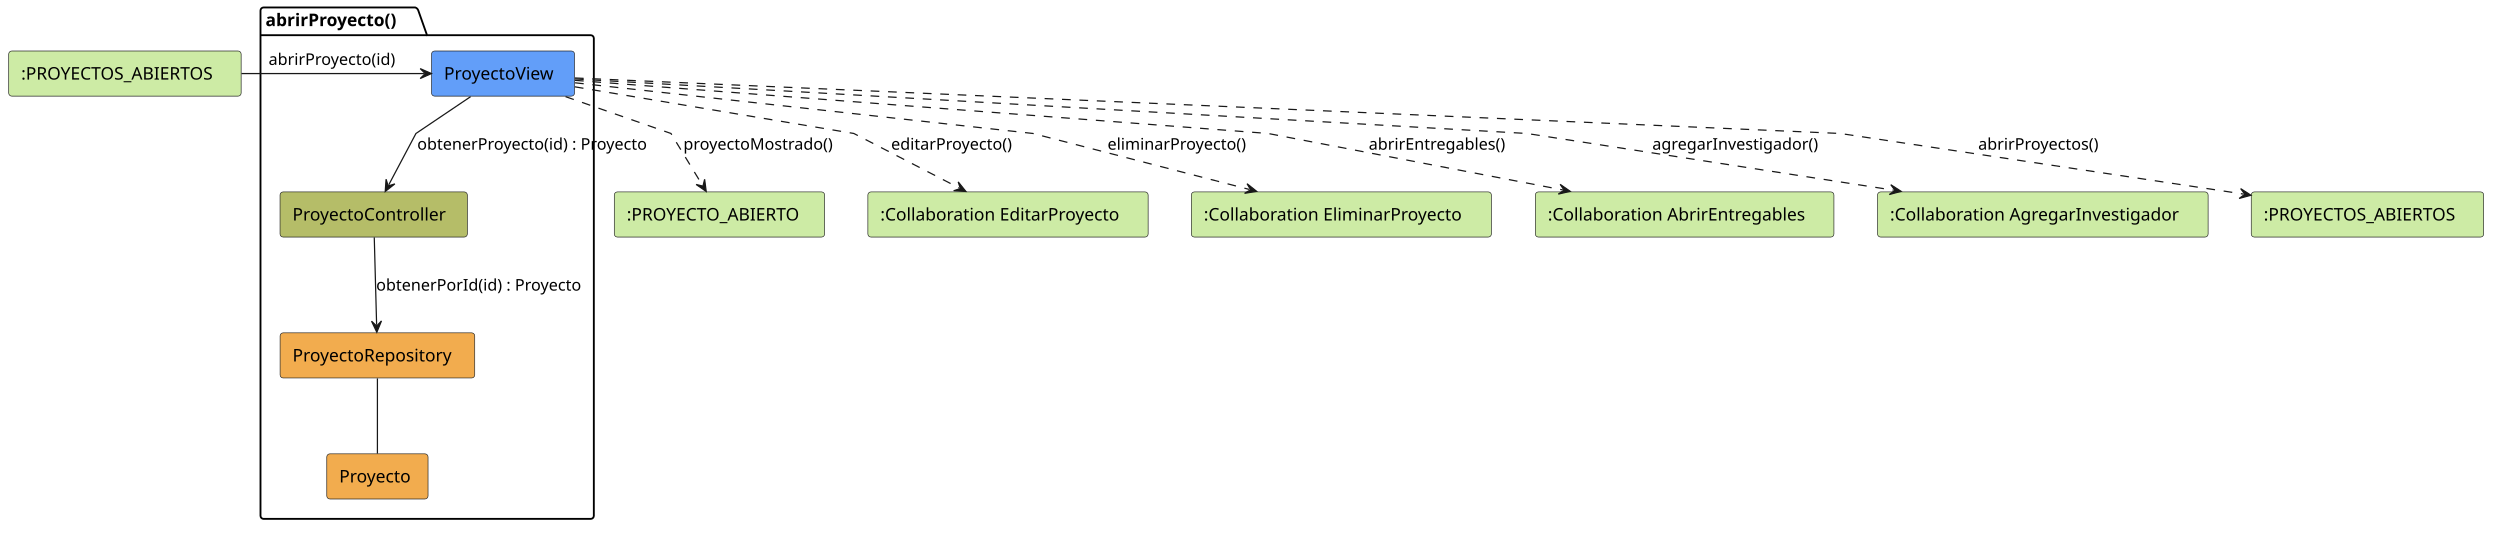
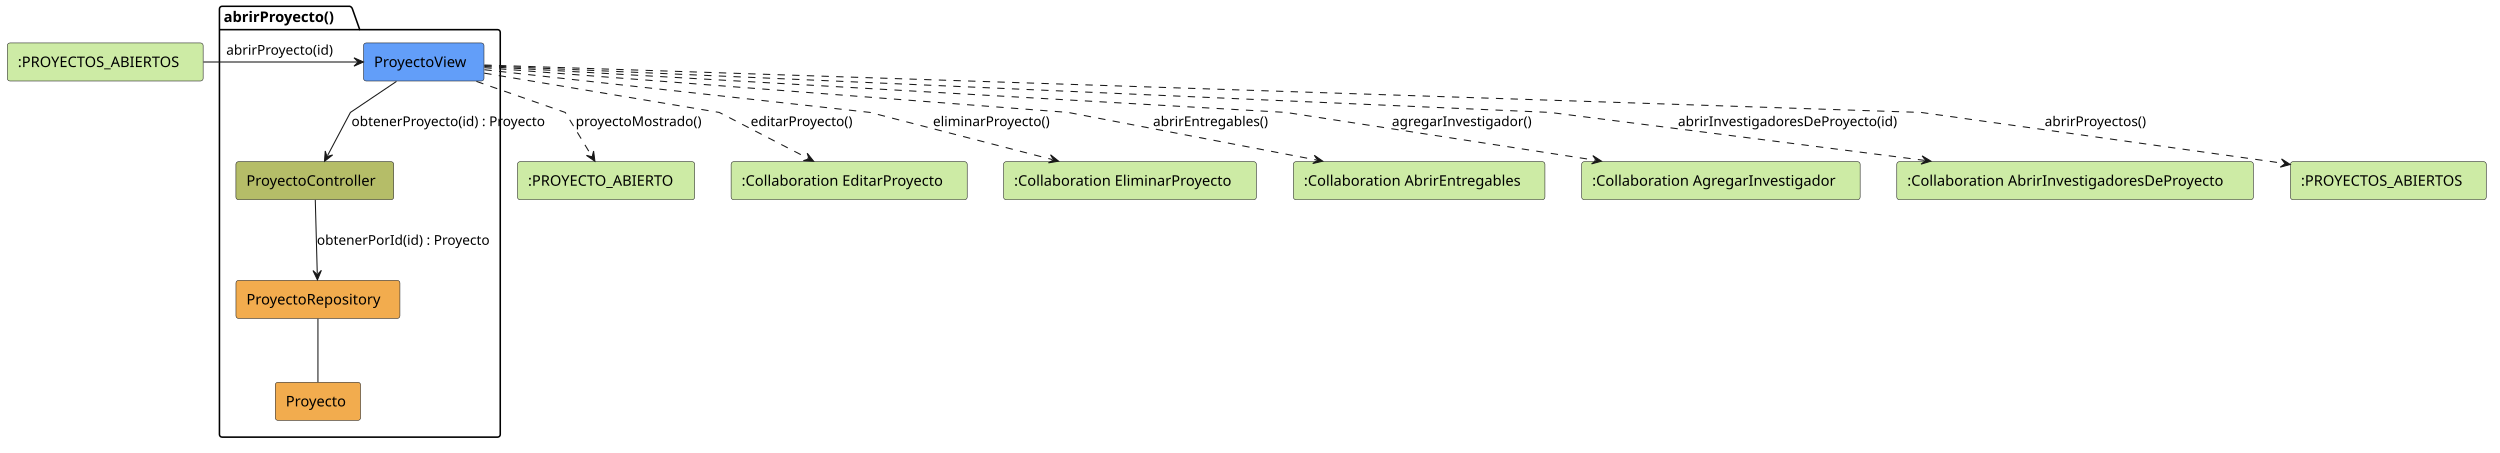
- <svg xmlns="http://www.w3.org/2000/svg" contentStyleType="text/css" data-diagram-type="DESCRIPTION" height="432px" preserveAspectRatio="none" style="width:2010px;height:432px;background:#FFFFFF;" version="1.1" viewBox="0 0 2010 432" width="2010px" zoomAndPan="magnify">
+ <svg xmlns="http://www.w3.org/2000/svg" contentStyleType="text/css" data-diagram-type="DESCRIPTION" height="432px" preserveAspectRatio="none" style="width:2386px;height:432px;background:#FFFFFF;" version="1.1" viewBox="0 0 2386 432" width="2386px" zoomAndPan="magnify">
  <defs />
  <g>
    <g class="cluster" data-qualified-name="abrirProyecto" data-source-line="5" id="ent0003">
      <path d="M211.94,6 L333.827,6 A3.75,3.75 0 0 1 336.327,8.5 L343.327,28.297 L474.94,28.297 A2.5,2.5 0 0 1 477.44,30.797 L477.44,414.69 A2.5,2.5 0 0 1 474.94,417.19 L211.94,417.19 A2.5,2.5 0 0 1 209.44,414.69 L209.44,8.5 A2.5,2.5 0 0 1 211.94,6" fill="none" style="stroke:#000000;stroke-width:1.5;" />
      <line style="stroke:#000000;stroke-width:1.5;" x1="209.44" x2="343.327" y1="28.297" y2="28.297" />
      <text fill="#000000" font-family="sans-serif" font-size="14" font-weight="700" lengthAdjust="spacing" textLength="120.887" x="213.44" y="20.995">abrirProyecto()</text>
    </g>
    <g class="entity" data-qualified-name="abrirProyecto.ProyectoView" data-source-line="6" id="ent0004">
      <rect fill="#629EF9" height="36.297" rx="2.5" ry="2.5" style="stroke:#181818;stroke-width:0.5;" width="114.944" x="346.97" y="41" />
      <text fill="#000000" font-family="sans-serif" font-size="14" lengthAdjust="spacing" textLength="94.944" x="356.97" y="63.995">ProyectoView</text>
    </g>
    <g class="entity" data-qualified-name="abrirProyecto.ProyectoController" data-source-line="7" id="ent0005">
      <rect fill="#B5BD68" height="36.297" rx="2.5" ry="2.5" style="stroke:#181818;stroke-width:0.5;" width="150.587" x="225.15" y="154.3" />
      <text fill="#000000" font-family="sans-serif" font-size="14" lengthAdjust="spacing" textLength="130.587" x="235.15" y="177.295">ProyectoController</text>
    </g>
    <g class="entity" data-qualified-name="abrirProyecto.ProyectoRepository" data-source-line="8" id="ent0006">
      <rect fill="#F2AC4E" height="36.297" rx="2.5" ry="2.5" style="stroke:#181818;stroke-width:0.5;" width="156.486" x="225.2" y="267.6" />
      <text fill="#000000" font-family="sans-serif" font-size="14" lengthAdjust="spacing" textLength="136.486" x="235.2" y="290.595">ProyectoRepository</text>
    </g>
    <g class="entity" data-qualified-name="abrirProyecto.Proyecto" data-source-line="9" id="ent0007">
      <rect fill="#F2AC4E" height="36.297" rx="2.5" ry="2.5" style="stroke:#181818;stroke-width:0.5;" width="81.414" x="262.73" y="364.89" />
      <text fill="#000000" font-family="sans-serif" font-size="14" lengthAdjust="spacing" textLength="61.414" x="272.73" y="387.885">Proyecto</text>
    </g>
    <g class="entity" data-qualified-name="ProyectosAbiertos" data-source-line="3" id="ent0002">
      <rect fill="#CDEBA5" height="36.297" rx="2.5" ry="2.5" style="stroke:#181818;stroke-width:0.5;" width="186.879" x="7" y="41" />
      <text fill="#000000" font-family="sans-serif" font-size="14" lengthAdjust="spacing" textLength="166.879" x="17" y="63.995">:PROYECTOS_ABIERTOS</text>
    </g>
    <g class="entity" data-qualified-name="ProyectoAbierto" data-source-line="12" id="ent0008">
      <rect fill="#CDEBA5" height="36.297" rx="2.5" ry="2.5" style="stroke:#181818;stroke-width:0.5;" width="169.106" x="493.89" y="154.3" />
      <text fill="#000000" font-family="sans-serif" font-size="14" lengthAdjust="spacing" textLength="149.106" x="503.89" y="177.295">:PROYECTO_ABIERTO</text>
    </g>
    <g class="entity" data-qualified-name="ColEditar" data-source-line="13" id="ent0009">
      <rect fill="#CDEBA5" height="36.297" rx="2.5" ry="2.5" style="stroke:#181818;stroke-width:0.5;" width="225.331" x="697.77" y="154.3" />
      <text fill="#000000" font-family="sans-serif" font-size="14" lengthAdjust="spacing" textLength="205.331" x="707.77" y="177.295">:Collaboration EditarProyecto</text>
    </g>
    <g class="entity" data-qualified-name="ColEliminar" data-source-line="14" id="ent0010">
      <rect fill="#CDEBA5" height="36.297" rx="2.5" ry="2.5" style="stroke:#181818;stroke-width:0.5;" width="241.245" x="957.82" y="154.3" />
      <text fill="#000000" font-family="sans-serif" font-size="14" lengthAdjust="spacing" textLength="221.245" x="967.82" y="177.295">:Collaboration EliminarProyecto</text>
    </g>
    <g class="entity" data-qualified-name="ColEntregables" data-source-line="15" id="ent0011">
      <rect fill="#CDEBA5" height="36.297" rx="2.5" ry="2.5" style="stroke:#181818;stroke-width:0.5;" width="240.062" x="1234.41" y="154.3" />
      <text fill="#000000" font-family="sans-serif" font-size="14" lengthAdjust="spacing" textLength="220.062" x="1244.41" y="177.295">:Collaboration AbrirEntregables</text>
    </g>
    <g class="entity" data-qualified-name="ColAgregar" data-source-line="16" id="ent0012">
      <rect fill="#CDEBA5" height="36.297" rx="2.5" ry="2.5" style="stroke:#181818;stroke-width:0.5;" width="265.772" x="1509.55" y="154.3" />
      <text fill="#000000" font-family="sans-serif" font-size="14" lengthAdjust="spacing" textLength="245.773" x="1519.55" y="177.295">:Collaboration AgregarInvestigador</text>
    </g>
-     <g class="entity" data-qualified-name="ProyectosSalida" data-source-line="17" id="ent0013">
-       <rect fill="#CDEBA5" height="36.297" rx="2.5" ry="2.5" style="stroke:#181818;stroke-width:0.5;" width="186.879" x="1810" y="154.3" />
-       <text fill="#000000" font-family="sans-serif" font-size="14" lengthAdjust="spacing" textLength="166.879" x="1820" y="177.295">:PROYECTOS_ABIERTOS</text>
+     <g class="entity" data-qualified-name="ColInvestigadores" data-source-line="17" id="ent0013">
+       <rect fill="#CDEBA5" height="36.297" rx="2.5" ry="2.5" style="stroke:#181818;stroke-width:0.5;" width="340.298" x="1810.29" y="154.3" />
+       <text fill="#000000" font-family="sans-serif" font-size="14" lengthAdjust="spacing" textLength="320.298" x="1820.29" y="177.295">:Collaboration AbrirInvestigadoresDeProyecto</text>
    </g>
-     <g class="link" data-entity-1="ent0002" data-entity-2="ent0004" data-link-type="dependency" data-source-line="19" id="lnk14">
+     <g class="entity" data-qualified-name="ProyectosSalida" data-source-line="18" id="ent0014">
+       <rect fill="#CDEBA5" height="36.297" rx="2.5" ry="2.5" style="stroke:#181818;stroke-width:0.5;" width="186.879" x="2186" y="154.3" />
+       <text fill="#000000" font-family="sans-serif" font-size="14" lengthAdjust="spacing" textLength="166.879" x="2196" y="177.295">:PROYECTOS_ABIERTOS</text>
+     </g>
+     <g class="link" data-entity-1="ent0002" data-entity-2="ent0004" data-link-type="dependency" data-source-line="20" id="lnk15">
      <path d="M194.13,59.15 C244.02,59.15 297.8,59.15 340.85,59.15" fill="none" id="ProyectosAbiertos-to-ProyectoView" style="stroke:#181818;stroke-width:1;" />
      <polygon fill="#181818" points="346.85,59.15,337.85,55.15,341.85,59.15,337.85,63.15,346.85,59.15" style="stroke:#181818;stroke-width:1;" />
      <text fill="#000000" font-family="sans-serif" font-size="13" lengthAdjust="spacing" textLength="109.554" x="215.92" y="52.217">abrirProyecto(id)</text>
    </g>
-     <g class="link" data-entity-1="ent0004" data-entity-2="ent0005" data-link-type="dependency" data-source-line="21" id="lnk15">
+     <g class="link" data-entity-1="ent0004" data-entity-2="ent0005" data-link-type="dependency" data-source-line="22" id="lnk16">
      <path d="M378.37,77.71 C358.47,91.11 334.44,107.3 334.44,107.3 C334.44,107.3 322.611,129.629 312.541,148.619" fill="none" id="ProyectoView-to-ProyectoController" style="stroke:#181818;stroke-width:1;" />
      <polygon fill="#181818" points="309.73,153.92,317.48,147.843,312.072,149.503,310.413,144.095,309.73,153.92" style="stroke:#181818;stroke-width:1;" />
      <text fill="#000000" font-family="sans-serif" font-size="13" lengthAdjust="spacing" textLength="199.589" x="335.44" y="120.367">obtenerProyecto(id) : Proyecto</text>
    </g>
-     <g class="link" data-entity-1="ent0005" data-entity-2="ent0006" data-link-type="dependency" data-source-line="23" id="lnk16">
+     <g class="link" data-entity-1="ent0005" data-entity-2="ent0006" data-link-type="dependency" data-source-line="24" id="lnk17">
      <path d="M300.91,190.84 C301.47,211.62 302.239,240.212 302.799,261.112" fill="none" id="ProyectoController-to-ProyectoRepository" style="stroke:#181818;stroke-width:1;" />
      <polygon fill="#181818" points="302.96,267.11,306.717,258.006,302.826,262.112,298.72,258.22,302.96,267.11" style="stroke:#181818;stroke-width:1;" />
      <text fill="#000000" font-family="sans-serif" font-size="13" lengthAdjust="spacing" textLength="175.786" x="302.44" y="233.667">obtenerPorId(id) : Proyecto</text>
    </g>
-     <g class="link" data-entity-1="ent0006" data-entity-2="ent0007" data-link-type="association" data-source-line="25" id="lnk17">
+     <g class="link" data-entity-1="ent0006" data-entity-2="ent0007" data-link-type="association" data-source-line="26" id="lnk18">
      <path d="M303.44,304.22 C303.44,321.42 303.44,347.52 303.44,364.67" fill="none" id="ProyectoRepository-Proyecto" style="stroke:#181818;stroke-width:1;" />
    </g>
-     <g class="link" data-entity-1="ent0004" data-entity-2="ent0008" data-link-type="dependency" data-source-line="27" id="lnk18">
+     <g class="link" data-entity-1="ent0004" data-entity-2="ent0008" data-link-type="dependency" data-source-line="28" id="lnk19">
      <path d="M454.71,77.71 C493.09,91.11 539.44,107.3 539.44,107.3 C539.44,107.3 553.124,129.803 564.664,148.792" fill="none" id="ProyectoView-to-ProyectoAbierto" style="stroke:#181818;stroke-width:1;stroke-dasharray:7,7;" />
      <polygon fill="#181818" points="567.78,153.92,566.524,144.151,565.183,149.647,559.688,148.306,567.78,153.92" style="stroke:#181818;stroke-width:1;" />
      <text fill="#000000" font-family="sans-serif" font-size="13" lengthAdjust="spacing" textLength="128.14" x="549.44" y="120.367">proyectoMostrado()</text>
    </g>
-     <g class="link" data-entity-1="ent0004" data-entity-2="ent0009" data-link-type="dependency" data-source-line="28" id="lnk19">
+     <g class="link" data-entity-1="ent0004" data-entity-2="ent0009" data-link-type="dependency" data-source-line="29" id="lnk20">
      <path d="M462.19,69.81 C544.69,83.6 686.44,107.3 686.44,107.3 C686.44,107.3 734.51,132.174 771.231,151.164" fill="none" id="ProyectoView-to-ColEditar" style="stroke:#181818;stroke-width:1;stroke-dasharray:7,7;" />
      <polygon fill="#181818" points="776.56,153.92,770.403,146.233,772.119,151.623,766.728,153.339,776.56,153.92" style="stroke:#181818;stroke-width:1;" />
      <text fill="#000000" font-family="sans-serif" font-size="13" lengthAdjust="spacing" textLength="105.441" x="716.44" y="120.367">editarProyecto()</text>
    </g>
-     <g class="link" data-entity-1="ent0004" data-entity-2="ent0010" data-link-type="dependency" data-source-line="29" id="lnk20">
+     <g class="link" data-entity-1="ent0004" data-entity-2="ent0010" data-link-type="dependency" data-source-line="30" id="lnk21">
      <path d="M462.34,66.56 C578.81,79.45 830.44,107.3 830.44,107.3 C830.44,107.3 931.121,133.337 1004.531,152.327" fill="none" id="ProyectoView-to-ColEliminar" style="stroke:#181818;stroke-width:1;stroke-dasharray:7,7;" />
      <polygon fill="#181818" points="1010.34,153.83,1002.629,147.703,1005.499,152.578,1000.625,155.449,1010.34,153.83" style="stroke:#181818;stroke-width:1;" />
      <text fill="#000000" font-family="sans-serif" font-size="13" lengthAdjust="spacing" textLength="120.218" x="890.44" y="120.367">eliminarProyecto()</text>
    </g>
-     <g class="link" data-entity-1="ent0004" data-entity-2="ent0011" data-link-type="dependency" data-source-line="30" id="lnk21">
+     <g class="link" data-entity-1="ent0004" data-entity-2="ent0011" data-link-type="dependency" data-source-line="31" id="lnk22">
      <path d="M462.3,64.59 C615.39,76.32 1019.44,107.3 1019.44,107.3 C1019.44,107.3 1157.387,133.712 1256.567,152.702" fill="none" id="ProyectoView-to-ColEntregables" style="stroke:#181818;stroke-width:1;stroke-dasharray:7,7;" />
      <polygon fill="#181818" points="1262.46,153.83,1254.373,148.209,1257.549,152.89,1252.868,156.066,1262.46,153.83" style="stroke:#181818;stroke-width:1;" />
      <text fill="#000000" font-family="sans-serif" font-size="13" lengthAdjust="spacing" textLength="118.409" x="1100.44" y="120.367">abrirEntregables()</text>
    </g>
-     <g class="link" data-entity-1="ent0004" data-entity-2="ent0012" data-link-type="dependency" data-source-line="31" id="lnk22">
+     <g class="link" data-entity-1="ent0004" data-entity-2="ent0012" data-link-type="dependency" data-source-line="32" id="lnk23">
      <path d="M462.31,63.47 C649.64,74.2 1227.44,107.3 1227.44,107.3 C1227.44,107.3 1399.7,133.923 1522.56,152.913" fill="none" id="ProyectoView-to-ColAgregar" style="stroke:#181818;stroke-width:1;stroke-dasharray:7,7;" />
      <polygon fill="#181818" points="1528.49,153.83,1520.207,148.502,1523.549,153.066,1518.985,156.408,1528.49,153.83" style="stroke:#181818;stroke-width:1;" />
      <text fill="#000000" font-family="sans-serif" font-size="13" lengthAdjust="spacing" textLength="142.283" x="1328.44" y="120.367">agregarInvestigador()</text>
    </g>
-     <g class="link" data-entity-1="ent0004" data-entity-2="ent0013" data-link-type="dependency" data-source-line="32" id="lnk23">
-       <path d="M462.24,62.69 C685.52,72.48 1479.44,107.3 1479.44,107.3 C1479.44,107.3 1792.44,154.3 1792.44,154.3 C1792.44,154.3 1793.451,154.452 1803.851,156.062" fill="none" id="ProyectoView-to-ProyectosSalida" style="stroke:#181818;stroke-width:1;stroke-dasharray:7,7;" />
-       <polygon fill="#181818" points="1809.78,156.98,1801.498,151.65,1804.839,156.215,1800.274,159.556,1809.78,156.98" style="stroke:#181818;stroke-width:1;" />
-       <text fill="#000000" font-family="sans-serif" font-size="13" lengthAdjust="spacing" textLength="104.463" x="1590.44" y="120.367">abrirProyectos()</text>
+     <g class="link" data-entity-1="ent0004" data-entity-2="ent0013" data-link-type="dependency" data-source-line="33" id="lnk24">
+       <path d="M462.24,62.69 C685.52,72.48 1479.44,107.3 1479.44,107.3 C1479.44,107.3 1688.609,134.078 1836.929,153.068" fill="none" id="ProyectoView-to-ColInvestigadores" style="stroke:#181818;stroke-width:1;stroke-dasharray:7,7;" />
+       <polygon fill="#181818" points="1842.88,153.83,1834.461,148.719,1837.92,153.195,1833.445,156.655,1842.88,153.83" style="stroke:#181818;stroke-width:1;" />
+       <text fill="#000000" font-family="sans-serif" font-size="13" lengthAdjust="spacing" textLength="223.349" x="1601.44" y="120.367">abrirInvestigadoresDeProyecto(id)</text>
+     </g>
+     <g class="link" data-entity-1="ent0004" data-entity-2="ent0014" data-link-type="dependency" data-source-line="34" id="lnk25">
+       <path d="M462.23,62.06 C729.57,70.88 1833.44,107.3 1833.44,107.3 C1833.44,107.3 2168.44,154.3 2168.44,154.3 C2168.44,154.3 2169.451,154.452 2179.851,156.062" fill="none" id="ProyectoView-to-ProyectosSalida" style="stroke:#181818;stroke-width:1;stroke-dasharray:7,7;" />
+       <polygon fill="#181818" points="2185.78,156.98,2177.498,151.65,2180.839,156.215,2176.274,159.556,2185.78,156.98" style="stroke:#181818;stroke-width:1;" />
+       <text fill="#000000" font-family="sans-serif" font-size="13" lengthAdjust="spacing" textLength="104.463" x="1951.44" y="120.367">abrirProyectos()</text>
    </g>
  </g>
</svg>
